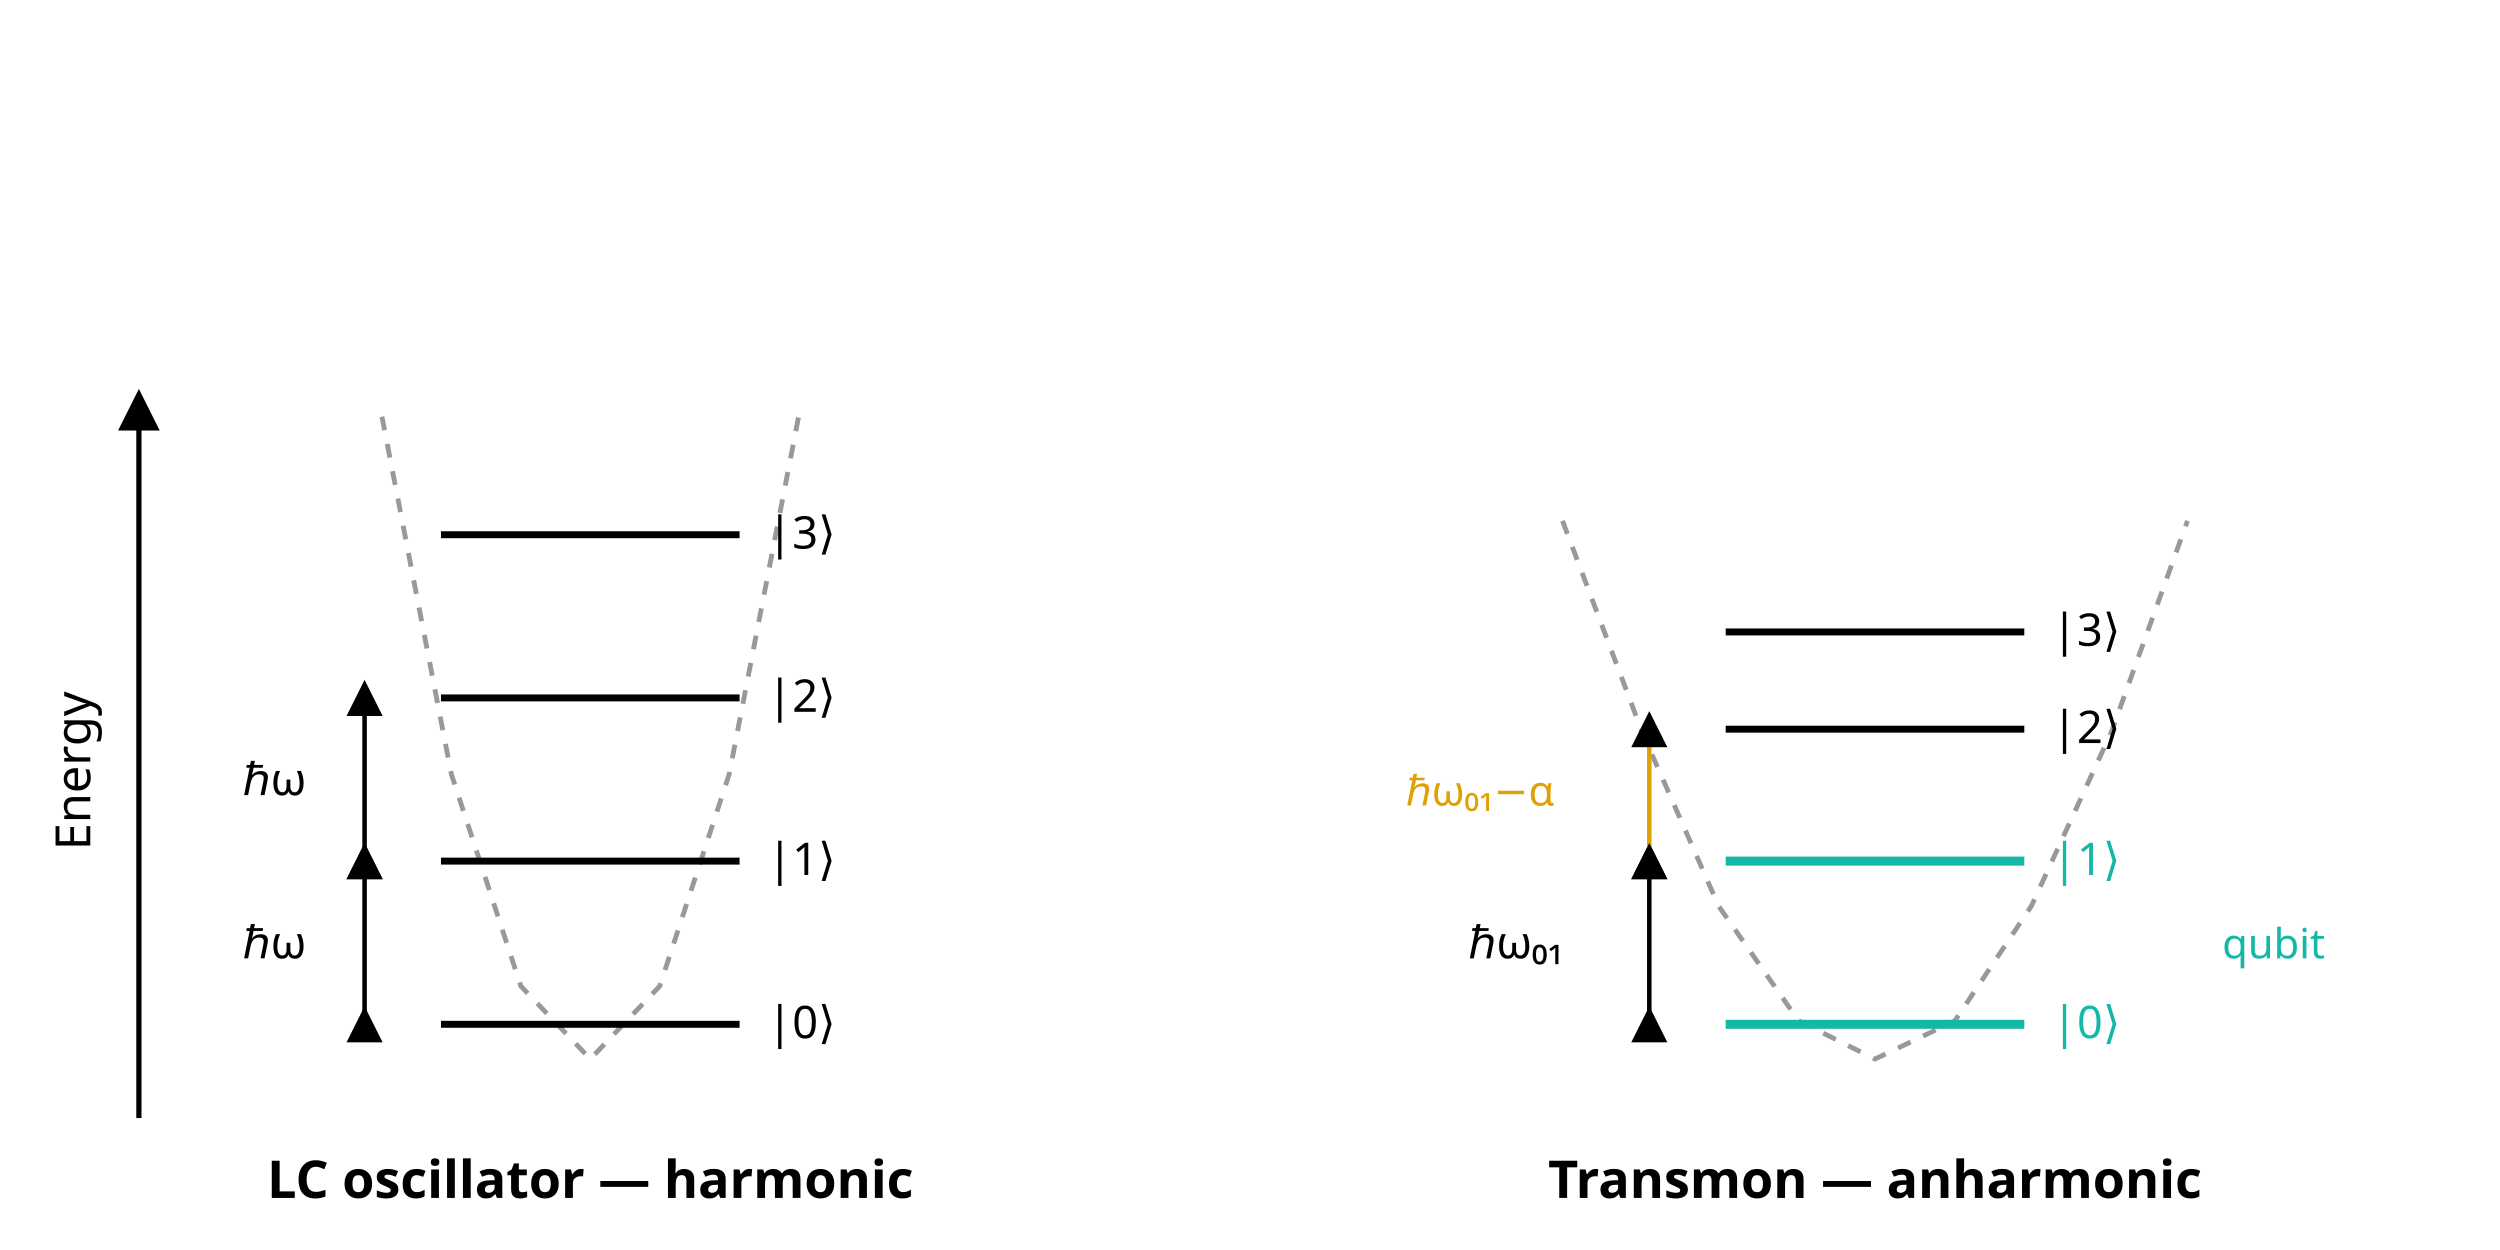
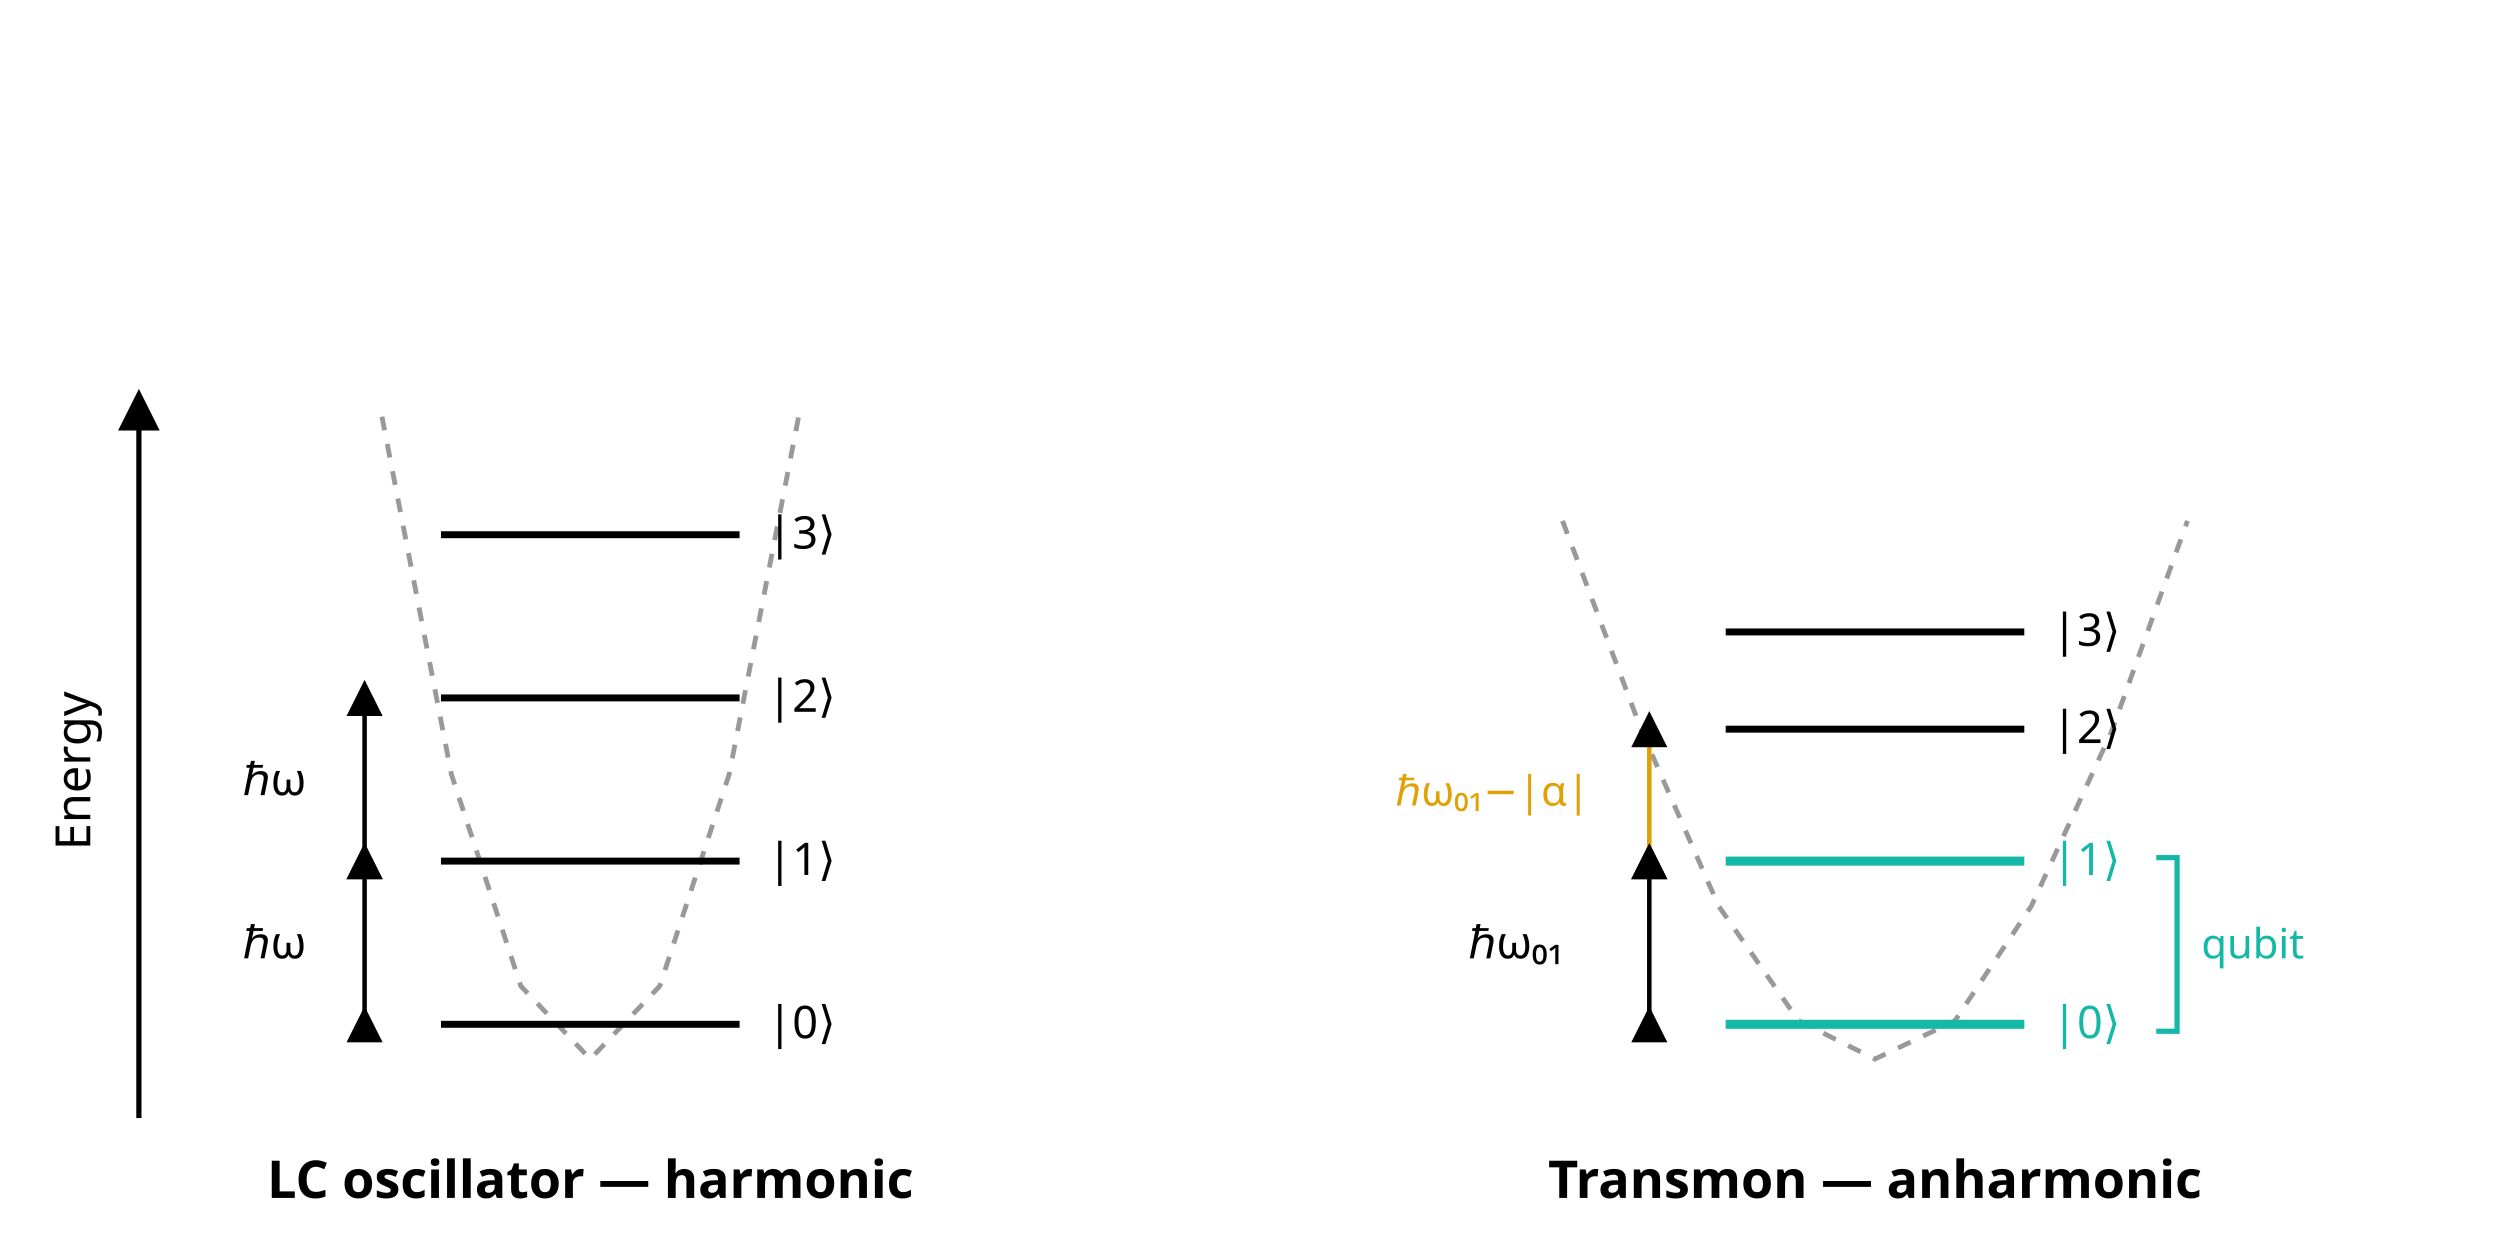
<svg xmlns="http://www.w3.org/2000/svg" viewBox="0 0 720 360" role="img" aria-label="Energy-level ladders: a harmonic LC oscillator with evenly spaced levels versus an anharmonic transmon whose level spacings shrink with energy, isolating the lowest two levels as a qubit." style="width:100%; height:auto; font-family:sans-serif;">
  <defs>
    <marker id="ah" markerWidth="8" markerHeight="8" refX="4" refY="4" orient="auto">
      <path d="M0 0 L8 4 L0 8 Z" fill="currentColor" />
    </marker>
    <marker id="ah2" markerWidth="8" markerHeight="8" refX="4" refY="4" orient="auto">
      <path d="M0 0 L8 4 L0 8 Z" fill="currentColor" />
    </marker>
  </defs>
  <line x1="40" y1="322" x2="40" y2="118" stroke="currentColor" stroke-width="1.5" marker-end="url(#ah)" />
  <text x="26" y="222" fill="currentColor" font-size="14" transform="rotate(-90 26 222)" text-anchor="middle">Energy</text>
  <polyline points="110,120 130,223 150,284 170,305 190,284 210,223 230,120" fill="none" stroke="currentColor" stroke-width="1.4" stroke-dasharray="4 4" opacity="0.4" />
  <line x1="127" y1="295" x2="213" y2="295" stroke="currentColor" stroke-width="2" />
  <line x1="127" y1="248" x2="213" y2="248" stroke="currentColor" stroke-width="2" />
  <line x1="127" y1="201" x2="213" y2="201" stroke="currentColor" stroke-width="2" />
  <line x1="127" y1="154" x2="213" y2="154" stroke="currentColor" stroke-width="2" />
  <text x="221" y="299" fill="currentColor" font-size="13">|0⟩</text>
  <text x="221" y="252" fill="currentColor" font-size="13">|1⟩</text>
  <text x="221" y="205" fill="currentColor" font-size="13">|2⟩</text>
  <text x="221" y="158" fill="currentColor" font-size="13">|3⟩</text>
  <line x1="105" y1="295" x2="105" y2="248" stroke="currentColor" stroke-width="1.3" marker-start="url(#ah2)" marker-end="url(#ah2)" />
  <line x1="105" y1="248" x2="105" y2="201" stroke="currentColor" stroke-width="1.3" marker-start="url(#ah2)" marker-end="url(#ah2)" />
  <text x="70" y="276" fill="currentColor" font-size="13">ℏω</text>
  <text x="70" y="229" fill="currentColor" font-size="13">ℏω</text>
  <text x="170" y="345" fill="currentColor" font-size="15" text-anchor="middle" font-weight="600">LC oscillator — harmonic</text>
  <polyline points="450,150 473,211 495,261 518,294 540,305 563,294 585,261 608,211 630,150" fill="none" stroke="currentColor" stroke-width="1.4" stroke-dasharray="4 4" opacity="0.4" />
  <line x1="497" y1="295" x2="583" y2="295" stroke="#14b8a6" stroke-width="2.6" />
  <line x1="497" y1="248" x2="583" y2="248" stroke="#14b8a6" stroke-width="2.6" />
  <line x1="497" y1="210" x2="583" y2="210" stroke="currentColor" stroke-width="2" />
  <line x1="497" y1="182" x2="583" y2="182" stroke="currentColor" stroke-width="2" />
  <text x="591" y="299" fill="#14b8a6" font-size="13">|0⟩</text>
  <text x="591" y="252" fill="#14b8a6" font-size="13">|1⟩</text>
  <text x="591" y="214" fill="currentColor" font-size="13">|2⟩</text>
  <text x="591" y="186" fill="currentColor" font-size="13">|3⟩</text>
-   <text x="640" y="276" fill="#14b8a6" font-size="12">qubit</text>
+   <path d="M621 247 h6 v50 h-6" fill="none" stroke="#14b8a6" stroke-width="1.5" />
+   <text x="634" y="276" fill="#14b8a6" font-size="12">qubit</text>
  <line x1="475" y1="295" x2="475" y2="248" stroke="currentColor" stroke-width="1.3" marker-start="url(#ah2)" marker-end="url(#ah2)" />
  <text x="423" y="276" fill="currentColor" font-size="13">ℏω₀₁</text>
  <line x1="475" y1="248" x2="475" y2="210" stroke="#e0a106" stroke-width="1.3" marker-start="url(#ah2)" marker-end="url(#ah2)" />
-   <text x="405" y="232" fill="#e0a106" font-size="12">ℏω₀₁−α</text>
+   <text x="402" y="232" fill="#e0a106" font-size="12">ℏω₀₁−|α|</text>
  <text x="540" y="345" fill="currentColor" font-size="15" text-anchor="middle" font-weight="600">Transmon — anharmonic</text>
</svg>
